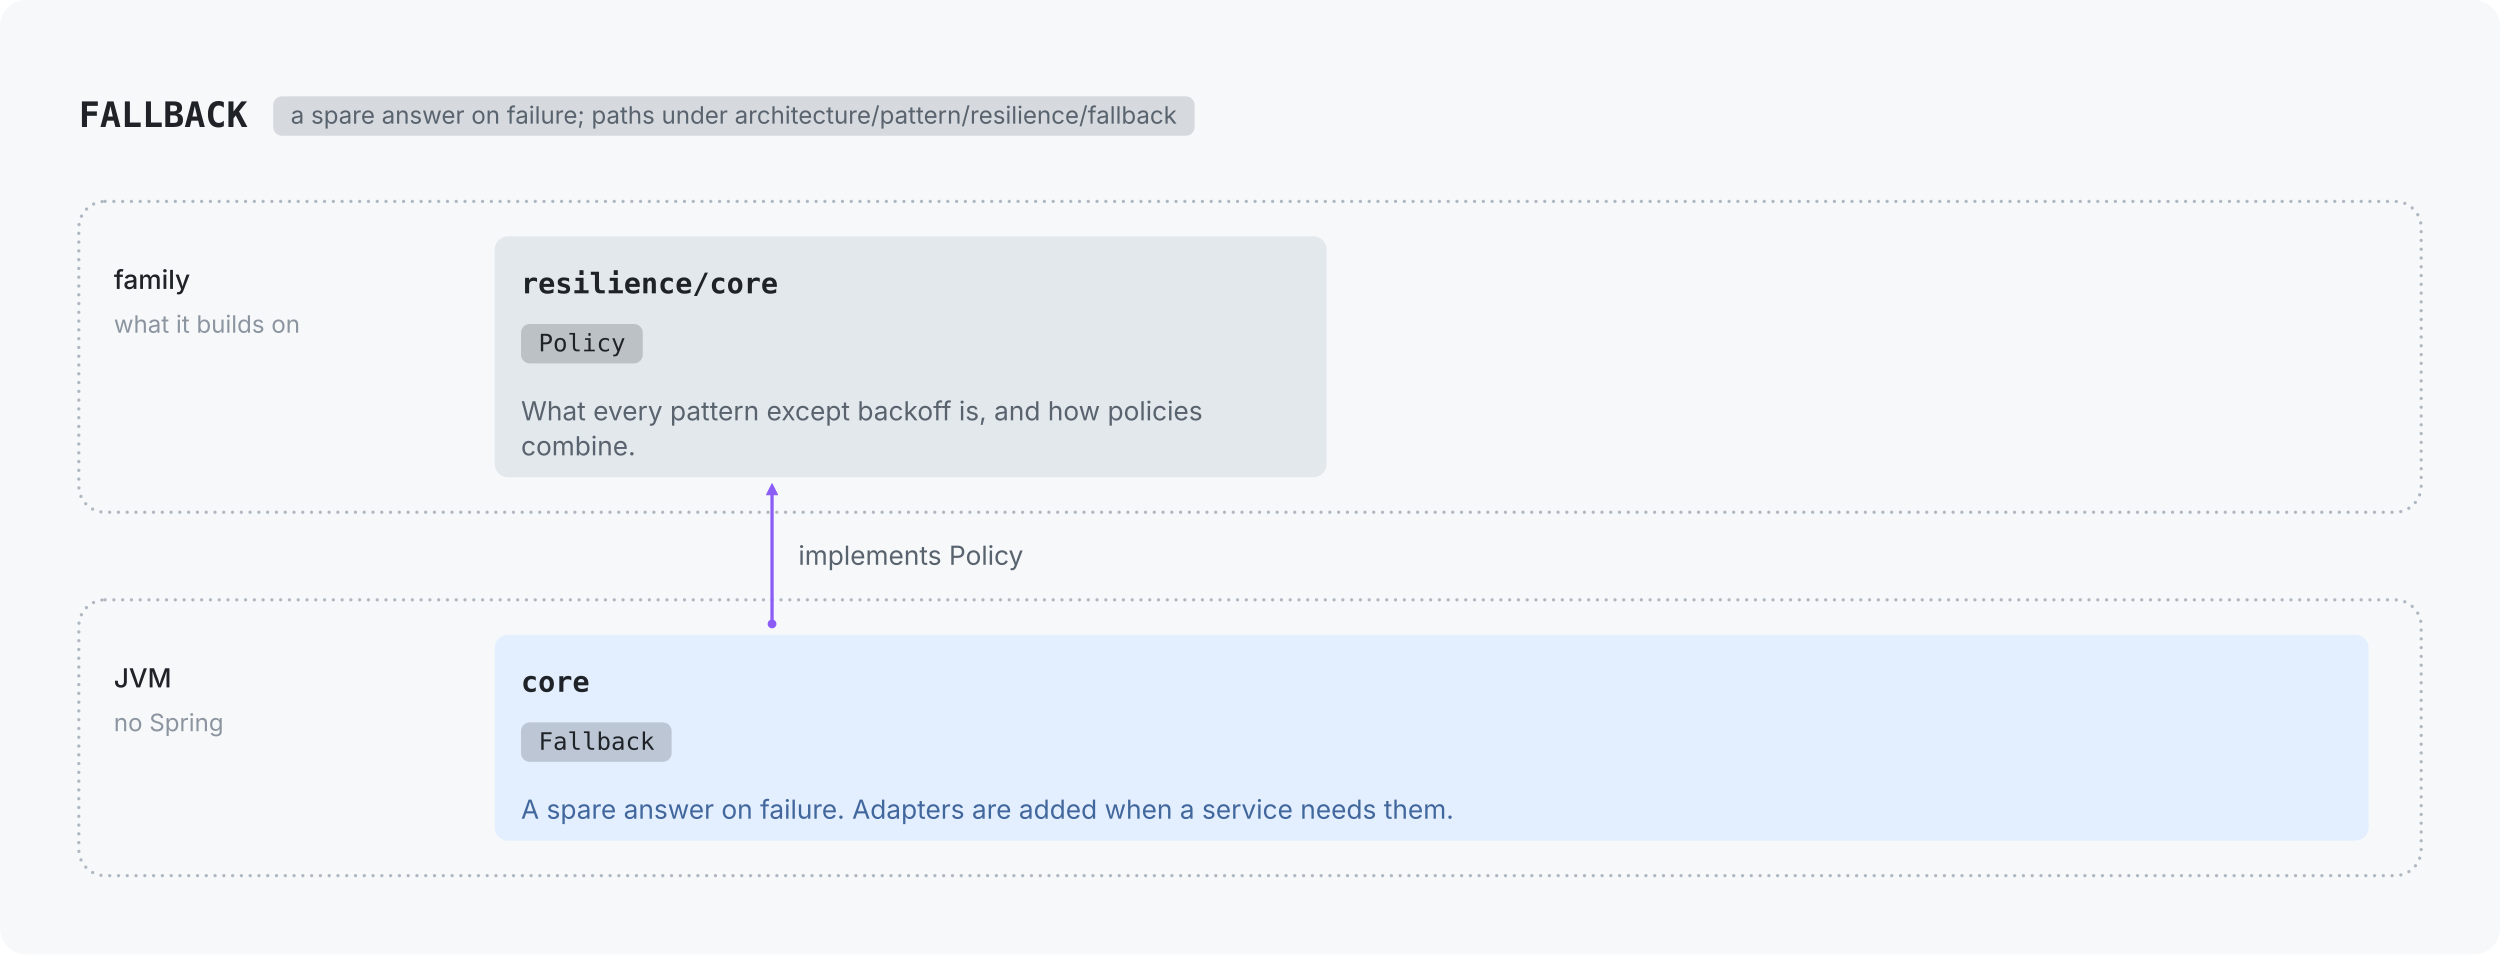
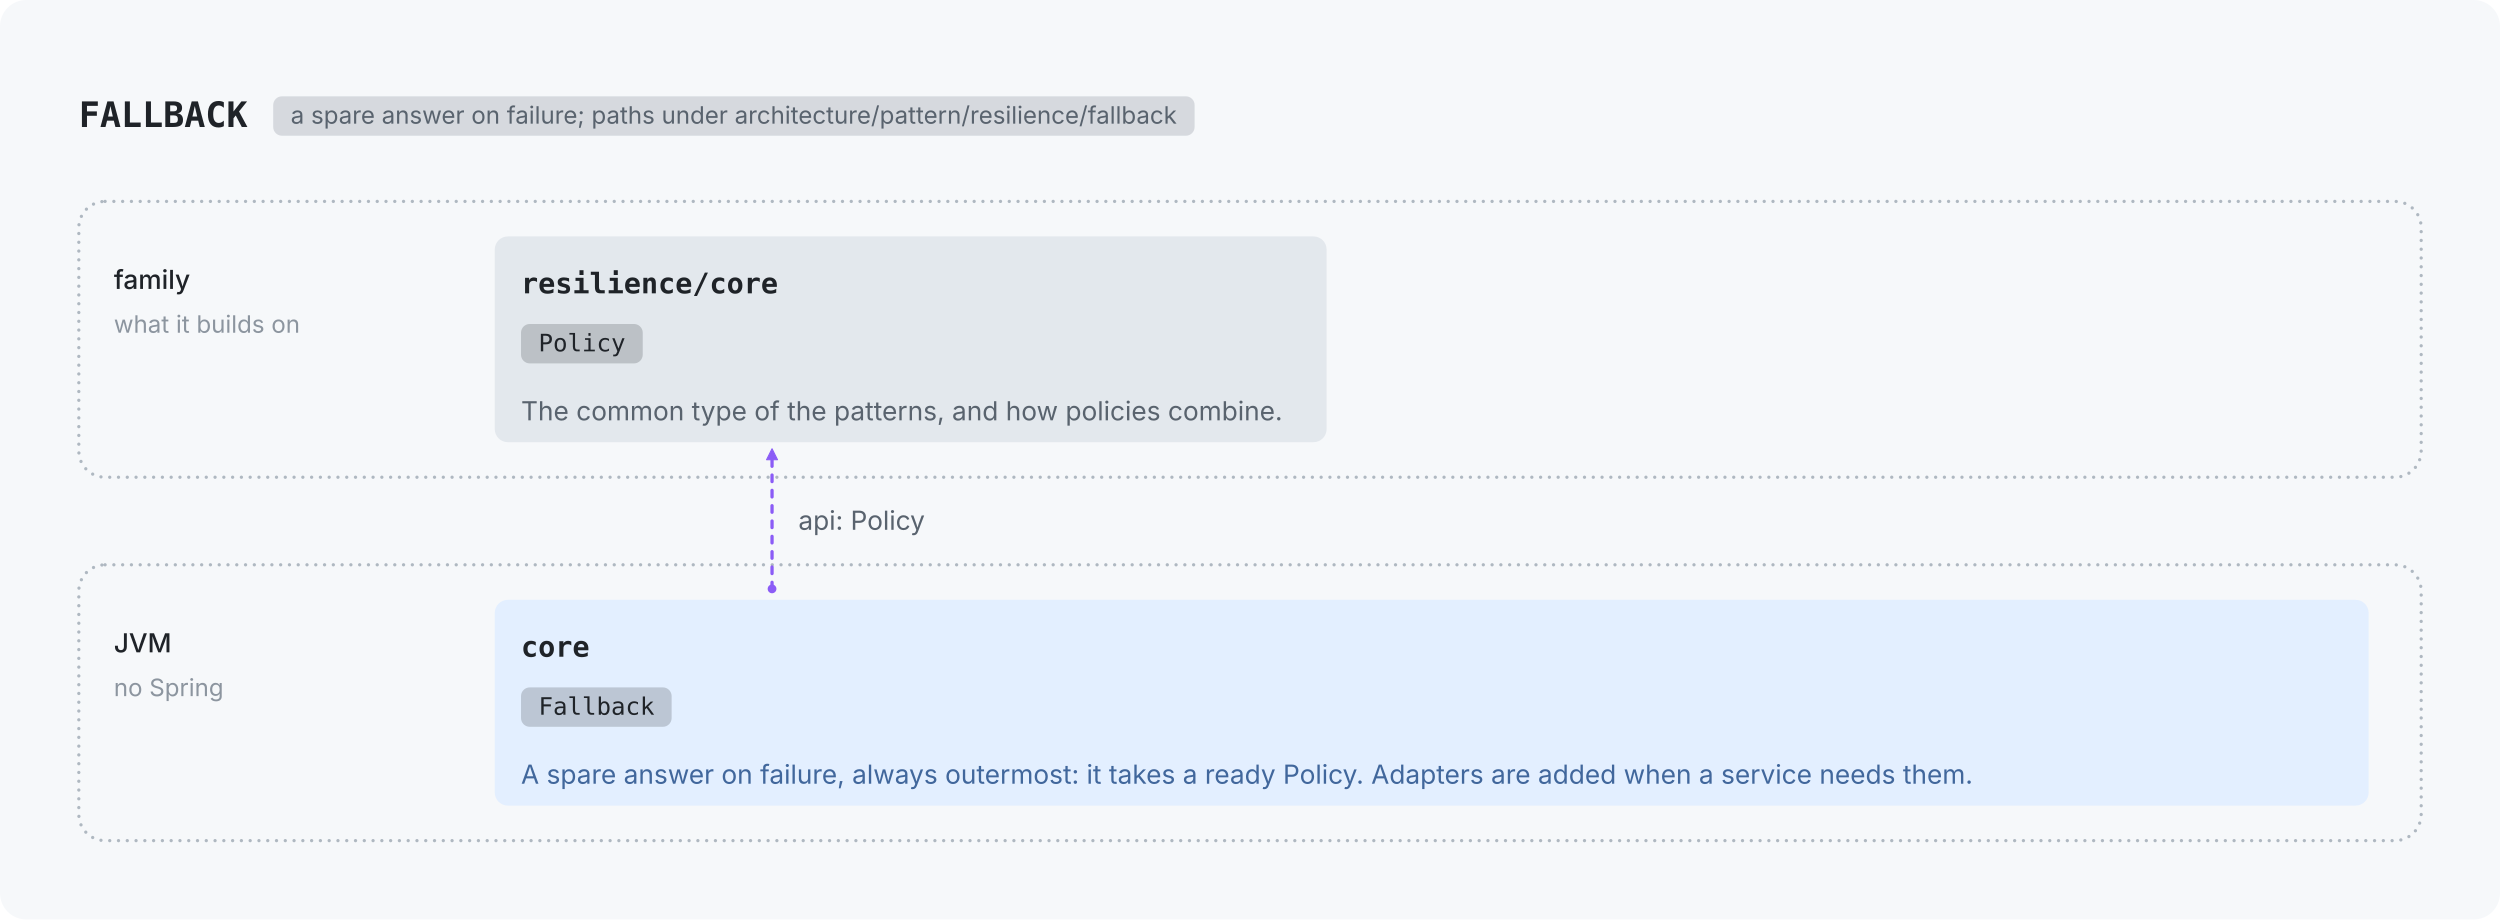
- <svg xmlns="http://www.w3.org/2000/svg" viewBox="0 0 1142 436" width="1142" height="436" role="img">
-   <rect width="1142" height="436" rx="12" fill="#F6F8FA" />
+ <svg xmlns="http://www.w3.org/2000/svg" viewBox="0 0 1142 420" width="1142" height="420" role="img">
+   <rect width="1142" height="420" rx="12" fill="#F6F8FA" />
  <g transform="translate(12,12)">
    <text x="24.0" y="46.0" font-family="ui-monospace, SFMono-Regular, 'SF Mono', Menlo, Consolas, monospace" font-size="16" font-weight="600" fill="#1F2328" text-anchor="start">FALLBACK</text>
    <rect x="112.8" y="32.0" width="420.9" height="18" rx="4" fill="#59636E" fill-opacity="0.2" />
    <text x="120.8" y="44.5" font-family="-apple-system, BlinkMacSystemFont, 'Segoe UI', Inter, Helvetica, Arial, sans-serif" font-size="11" font-weight="400" fill="#59636E" text-anchor="start">a spare answer on failure; paths under architecture/pattern/resilience/fallback</text>
-     <rect x="24" y="80" width="1070" height="142" rx="12" fill="none" stroke="#AFB8C1" stroke-width="1.5" stroke-linecap="round" stroke-dasharray="0.01 4" />
+     <rect x="24" y="80" width="1070" height="126" rx="12" fill="none" stroke="#AFB8C1" stroke-width="1.5" stroke-linecap="round" stroke-dasharray="0.01 4" />
    <text x="40.0" y="120.0" font-family="-apple-system, BlinkMacSystemFont, 'Segoe UI', Inter, Helvetica, Arial, sans-serif" font-size="12" font-weight="500" fill="#1F2328" text-anchor="start">family</text>
    <text x="40.0" y="140.0" font-family="-apple-system, BlinkMacSystemFont, 'Segoe UI', Inter, Helvetica, Arial, sans-serif" font-size="11" font-weight="400" fill="#8C959F" text-anchor="start">what it builds on</text>
-     <rect x="24" y="262" width="1070" height="126" rx="12" fill="none" stroke="#AFB8C1" stroke-width="1.5" stroke-linecap="round" stroke-dasharray="0.01 4" />
-     <text x="40.0" y="302.0" font-family="-apple-system, BlinkMacSystemFont, 'Segoe UI', Inter, Helvetica, Arial, sans-serif" font-size="12" font-weight="500" fill="#1F2328" text-anchor="start">JVM</text>
-     <text x="40.0" y="322.0" font-family="-apple-system, BlinkMacSystemFont, 'Segoe UI', Inter, Helvetica, Arial, sans-serif" font-size="11" font-weight="400" fill="#8C959F" text-anchor="start">no Spring</text>
-     <rect x="214.0" y="96.0" width="380.0" height="110.0" rx="6" fill="#E3E8ED" />
+     <rect x="24" y="246" width="1070" height="126" rx="12" fill="none" stroke="#AFB8C1" stroke-width="1.5" stroke-linecap="round" stroke-dasharray="0.01 4" />
+     <text x="40.0" y="286.0" font-family="-apple-system, BlinkMacSystemFont, 'Segoe UI', Inter, Helvetica, Arial, sans-serif" font-size="12" font-weight="500" fill="#1F2328" text-anchor="start">JVM</text>
+     <text x="40.0" y="306.0" font-family="-apple-system, BlinkMacSystemFont, 'Segoe UI', Inter, Helvetica, Arial, sans-serif" font-size="11" font-weight="400" fill="#8C959F" text-anchor="start">no Spring</text>
+     <rect x="214.0" y="96.0" width="380.0" height="94.0" rx="6" fill="#E3E8ED" />
    <text x="226.0" y="122.0" font-family="ui-monospace, SFMono-Regular, 'SF Mono', Menlo, Consolas, monospace" font-size="13" font-weight="600" fill="#1F2328" text-anchor="start">resilience/core</text>
    <rect x="226.0" y="136.0" width="55.6" height="18" rx="4" fill="#1F2328" fill-opacity="0.2" />
    <text x="234.0" y="148.5" font-family="ui-monospace, SFMono-Regular, 'SF Mono', Menlo, Consolas, monospace" font-size="11" font-weight="400" fill="#1F2328" text-anchor="start">Policy</text>
-     <text x="226.0" y="180.0" font-family="-apple-system, BlinkMacSystemFont, 'Segoe UI', Inter, Helvetica, Arial, sans-serif" font-size="12" font-weight="400" fill="#59636E" text-anchor="start">What every pattern except backoff is, and how policies</text>
-     <text x="226.0" y="196.0" font-family="-apple-system, BlinkMacSystemFont, 'Segoe UI', Inter, Helvetica, Arial, sans-serif" font-size="12" font-weight="400" fill="#59636E" text-anchor="start">combine.</text>
-     <rect x="214.0" y="278.0" width="856.0" height="94.0" rx="6" fill="#E3EFFF" />
-     <text x="226.0" y="304.0" font-family="ui-monospace, SFMono-Regular, 'SF Mono', Menlo, Consolas, monospace" font-size="13" font-weight="600" fill="#1F2328" text-anchor="start">core</text>
-     <rect x="226.0" y="318.0" width="68.8" height="18" rx="4" fill="#1F2328" fill-opacity="0.2" />
-     <text x="234.0" y="330.5" font-family="ui-monospace, SFMono-Regular, 'SF Mono', Menlo, Consolas, monospace" font-size="11" font-weight="400" fill="#1F2328" text-anchor="start">Fallback</text>
-     <text x="226.0" y="362.0" font-family="-apple-system, BlinkMacSystemFont, 'Segoe UI', Inter, Helvetica, Arial, sans-serif" font-size="12" font-weight="400" fill="#41679C" text-anchor="start">A spare answer on failure. Adapters are added when a service needs them.</text>
-     <circle cx="340.667" cy="273" r="2" fill="#8B5CF6" />
-     <path d="M340.667,209 L343.167,214.0 L338.167,214.0 Z" fill="#8B5CF6" stroke="#8B5CF6" stroke-width="0.5" stroke-linejoin="round" />
-     <path d="M340.667,273 L340.667,214" stroke="#8B5CF6" stroke-width="1.5" fill="none" stroke-linecap="round" stroke-linejoin="round" />
-     <text x="352.7" y="246.0" font-family="-apple-system, BlinkMacSystemFont, 'Segoe UI', Inter, Helvetica, Arial, sans-serif" font-size="12" font-weight="400" fill="#59636E" text-anchor="start">implements Policy</text>
+     <text x="226.0" y="180.0" font-family="-apple-system, BlinkMacSystemFont, 'Segoe UI', Inter, Helvetica, Arial, sans-serif" font-size="12" font-weight="400" fill="#59636E" text-anchor="start">The common type of the patterns, and how policies combine.</text>
+     <rect x="214.0" y="262.0" width="856.0" height="94.0" rx="6" fill="#E3EFFF" />
+     <text x="226.0" y="288.0" font-family="ui-monospace, SFMono-Regular, 'SF Mono', Menlo, Consolas, monospace" font-size="13" font-weight="600" fill="#1F2328" text-anchor="start">core</text>
+     <rect x="226.0" y="302.0" width="68.8" height="18" rx="4" fill="#1F2328" fill-opacity="0.2" />
+     <text x="234.0" y="314.5" font-family="ui-monospace, SFMono-Regular, 'SF Mono', Menlo, Consolas, monospace" font-size="11" font-weight="400" fill="#1F2328" text-anchor="start">Fallback</text>
+     <text x="226.0" y="346.0" font-family="-apple-system, BlinkMacSystemFont, 'Segoe UI', Inter, Helvetica, Arial, sans-serif" font-size="12" font-weight="400" fill="#41679C" text-anchor="start">A spare answer on failure, always outermost: it takes a ready Policy. Adapters are added when a service needs them.</text>
+     <circle cx="340.667" cy="257" r="2" fill="#8B5CF6" />
+     <path d="M340.667,193 L343.167,198.0 L338.167,198.0 Z" fill="#8B5CF6" stroke="#8B5CF6" stroke-width="0.5" stroke-linejoin="round" />
+     <path d="M340.667,257 L340.667,198" stroke="#8B5CF6" stroke-width="1.5" fill="none" stroke-linecap="round" stroke-linejoin="round" stroke-dasharray="3 4" />
+     <text x="352.7" y="230.0" font-family="-apple-system, BlinkMacSystemFont, 'Segoe UI', Inter, Helvetica, Arial, sans-serif" font-size="12" font-weight="400" fill="#59636E" text-anchor="start">api: Policy</text>
  </g>
</svg>
